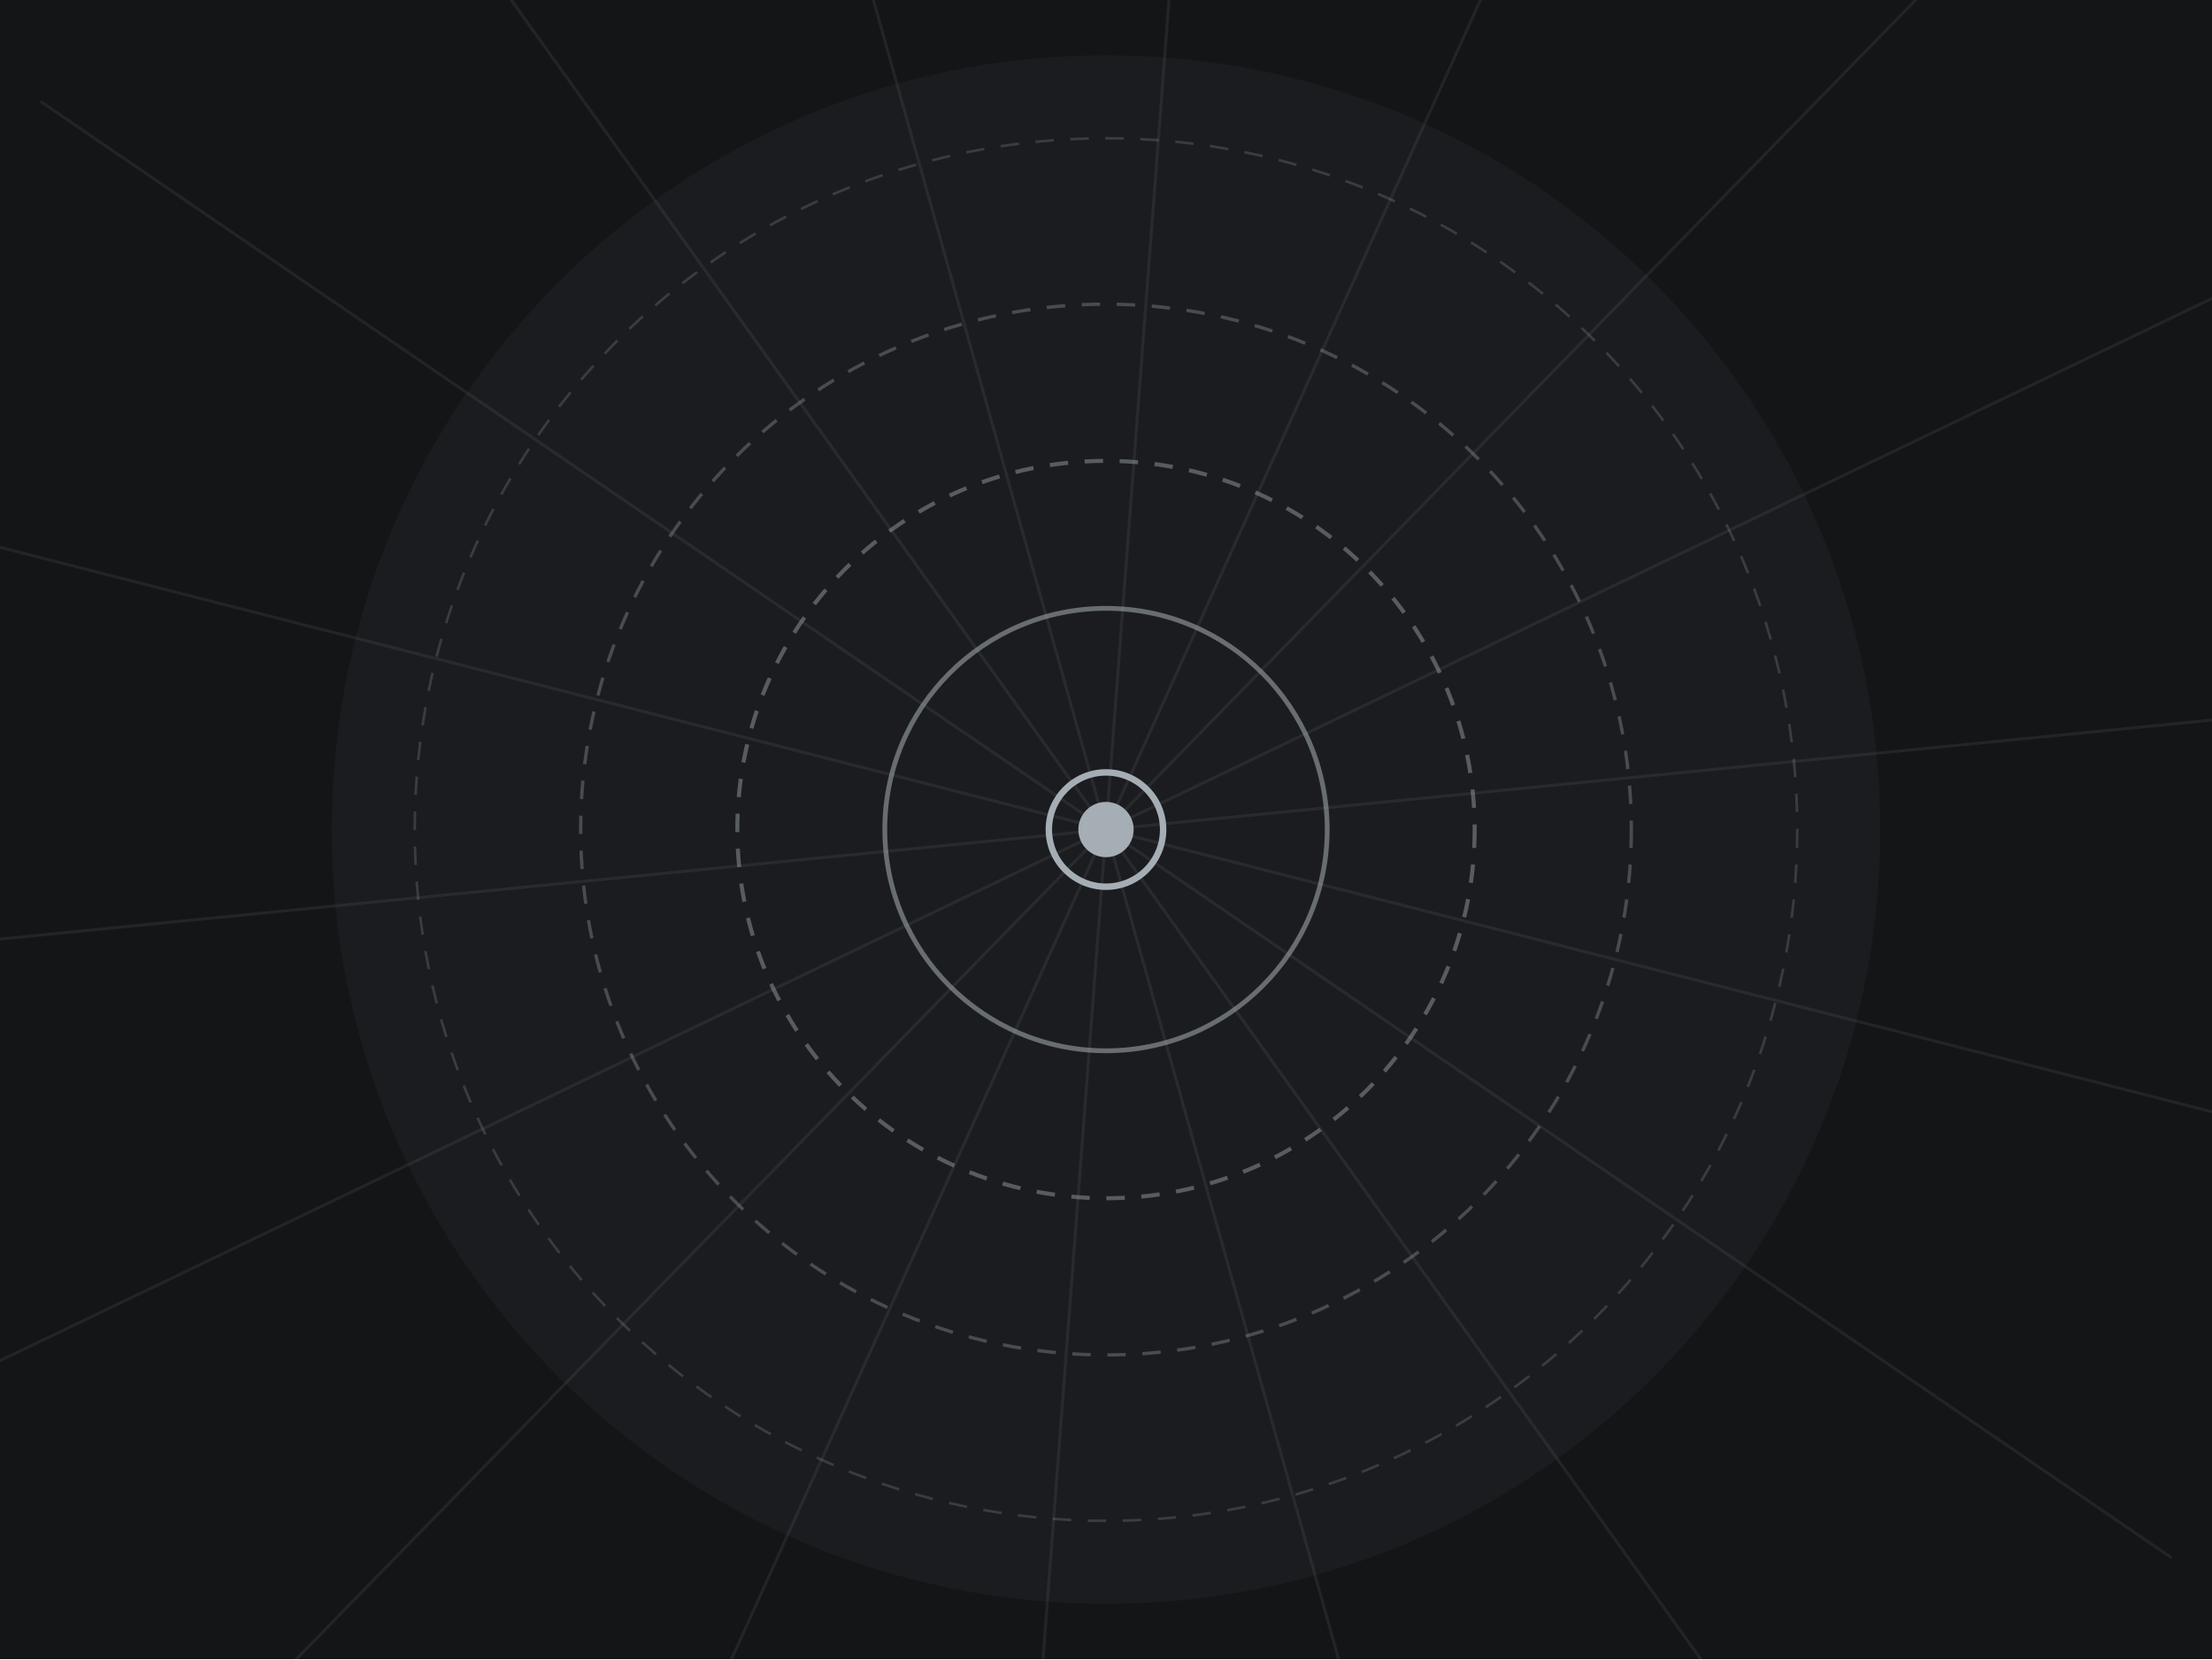
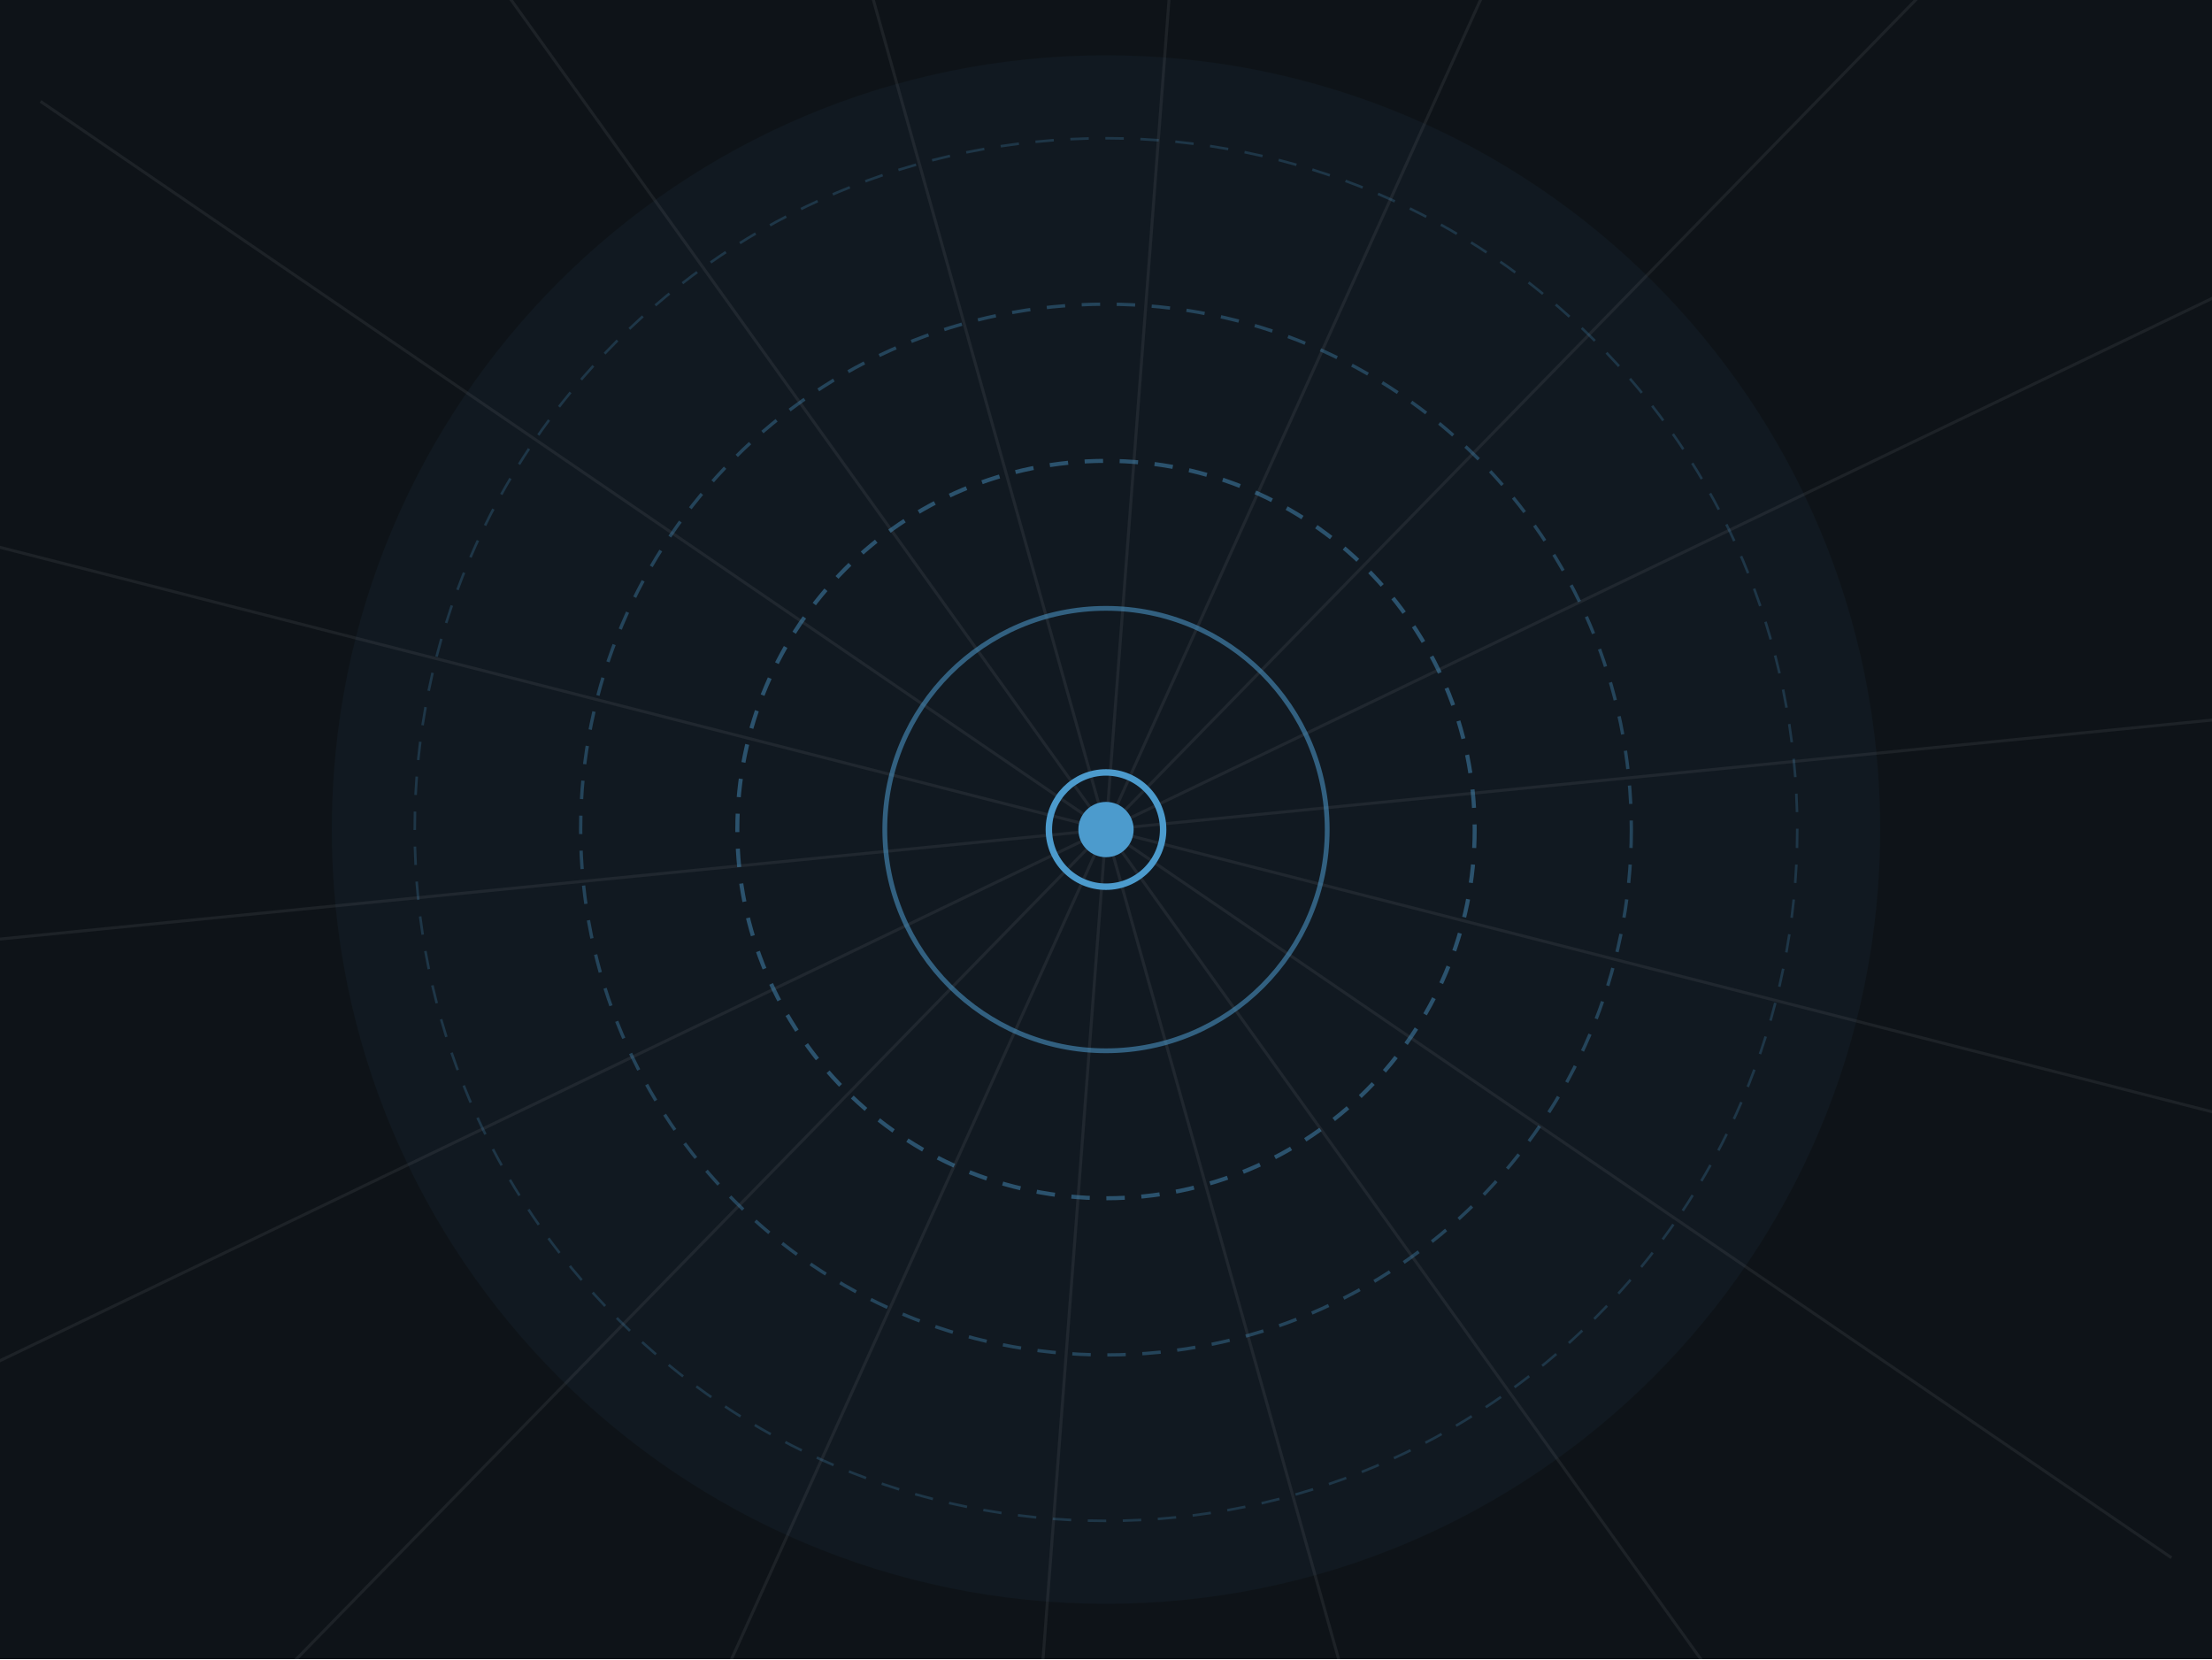
<svg xmlns="http://www.w3.org/2000/svg" viewBox="0 0 1200 900" width="1200" height="900" role="img" aria-label="Service area radius">
  <defs />
  <style>.rg{animation:rg 4.5s ease-out infinite;transform-origin:600px 450px}@keyframes rg{0%{transform:scale(.7);opacity:0}35%{opacity:.55}100%{transform:scale(1.12);opacity:0}}@media (prefers-reduced-motion: reduce){*{animation:none!important}.dw{stroke-dashoffset:0!important}.fin{opacity:1!important}}</style>
-   <rect width="1200" height="900" fill="#141517" />
-   <line x1="-78" y1="277" x2="1278" y2="623" stroke="#f5f5f7" stroke-width="1.6" opacity="0.07" />
-   <line x1="22" y1="55" x2="1178" y2="845" stroke="#f5f5f7" stroke-width="1.6" opacity="0.07" />
-   <line x1="192" y1="-119" x2="1008" y2="1019" stroke="#f5f5f7" stroke-width="1.6" opacity="0.07" />
-   <line x1="411" y1="-224" x2="789" y2="1124" stroke="#f5f5f7" stroke-width="1.6" opacity="0.07" />
-   <line x1="653" y1="-248" x2="547" y2="1148" stroke="#f5f5f7" stroke-width="1.6" opacity="0.07" />
-   <line x1="888" y1="-188" x2="312" y2="1088" stroke="#f5f5f7" stroke-width="1.6" opacity="0.07" />
-   <line x1="1089" y1="-51" x2="111" y2="951" stroke="#f5f5f7" stroke-width="1.6" opacity="0.07" />
-   <line x1="1231" y1="147" x2="-31" y2="753" stroke="#f5f5f7" stroke-width="1.6" opacity="0.07" />
-   <line x1="1297" y1="381" x2="-97" y2="519" stroke="#f5f5f7" stroke-width="1.6" opacity="0.07" />
-   <circle cx="600" cy="450" r="420" fill="#a5aeb5" opacity="0.05" />
-   <circle class="rg" cx="600" cy="450" r="120" fill="none" stroke="#a5aeb5" stroke-width="2.6" opacity="0.55" stroke-dasharray="none" style="animation-delay:0.0s" />
-   <circle class="rg" cx="600" cy="450" r="200" fill="none" stroke="#a5aeb5" stroke-width="2.2" opacity="0.44" stroke-dasharray="10 9" style="animation-delay:0.5s" />
-   <circle class="rg" cx="600" cy="450" r="285" fill="none" stroke="#a5aeb5" stroke-width="1.8" opacity="0.33" stroke-dasharray="10 9" style="animation-delay:1.0s" />
-   <circle class="rg" cx="600" cy="450" r="375" fill="none" stroke="#a5aeb5" stroke-width="1.4" opacity="0.22" stroke-dasharray="10 9" style="animation-delay:1.5s" />
-   <circle cx="600" cy="450" r="15" fill="#a5aeb5" />
-   <circle cx="600" cy="450" r="31" fill="none" stroke="#a5aeb5" stroke-width="3.5" />
+   <rect width="1200" height="900" fill="#0e1318" />
+   <line x1="-78" y1="277" x2="1278" y2="623" stroke="#f0f4f8" stroke-width="1.6" opacity="0.07" />
+   <line x1="22" y1="55" x2="1178" y2="845" stroke="#f0f4f8" stroke-width="1.6" opacity="0.07" />
+   <line x1="192" y1="-119" x2="1008" y2="1019" stroke="#f0f4f8" stroke-width="1.6" opacity="0.07" />
+   <line x1="411" y1="-224" x2="789" y2="1124" stroke="#f0f4f8" stroke-width="1.6" opacity="0.07" />
+   <line x1="653" y1="-248" x2="547" y2="1148" stroke="#f0f4f8" stroke-width="1.6" opacity="0.07" />
+   <line x1="888" y1="-188" x2="312" y2="1088" stroke="#f0f4f8" stroke-width="1.6" opacity="0.07" />
+   <line x1="1089" y1="-51" x2="111" y2="951" stroke="#f0f4f8" stroke-width="1.6" opacity="0.07" />
+   <line x1="1231" y1="147" x2="-31" y2="753" stroke="#f0f4f8" stroke-width="1.6" opacity="0.07" />
+   <line x1="1297" y1="381" x2="-97" y2="519" stroke="#f0f4f8" stroke-width="1.6" opacity="0.07" />
+   <circle cx="600" cy="450" r="420" fill="#4c9bcd" opacity="0.05" />
+   <circle class="rg" cx="600" cy="450" r="120" fill="none" stroke="#4c9bcd" stroke-width="2.6" opacity="0.55" stroke-dasharray="none" style="animation-delay:0.0s" />
+   <circle class="rg" cx="600" cy="450" r="200" fill="none" stroke="#4c9bcd" stroke-width="2.2" opacity="0.44" stroke-dasharray="10 9" style="animation-delay:0.5s" />
+   <circle class="rg" cx="600" cy="450" r="285" fill="none" stroke="#4c9bcd" stroke-width="1.8" opacity="0.33" stroke-dasharray="10 9" style="animation-delay:1.0s" />
+   <circle class="rg" cx="600" cy="450" r="375" fill="none" stroke="#4c9bcd" stroke-width="1.4" opacity="0.22" stroke-dasharray="10 9" style="animation-delay:1.5s" />
+   <circle cx="600" cy="450" r="15" fill="#4c9bcd" />
+   <circle cx="600" cy="450" r="31" fill="none" stroke="#4c9bcd" stroke-width="3.5" />
</svg>
